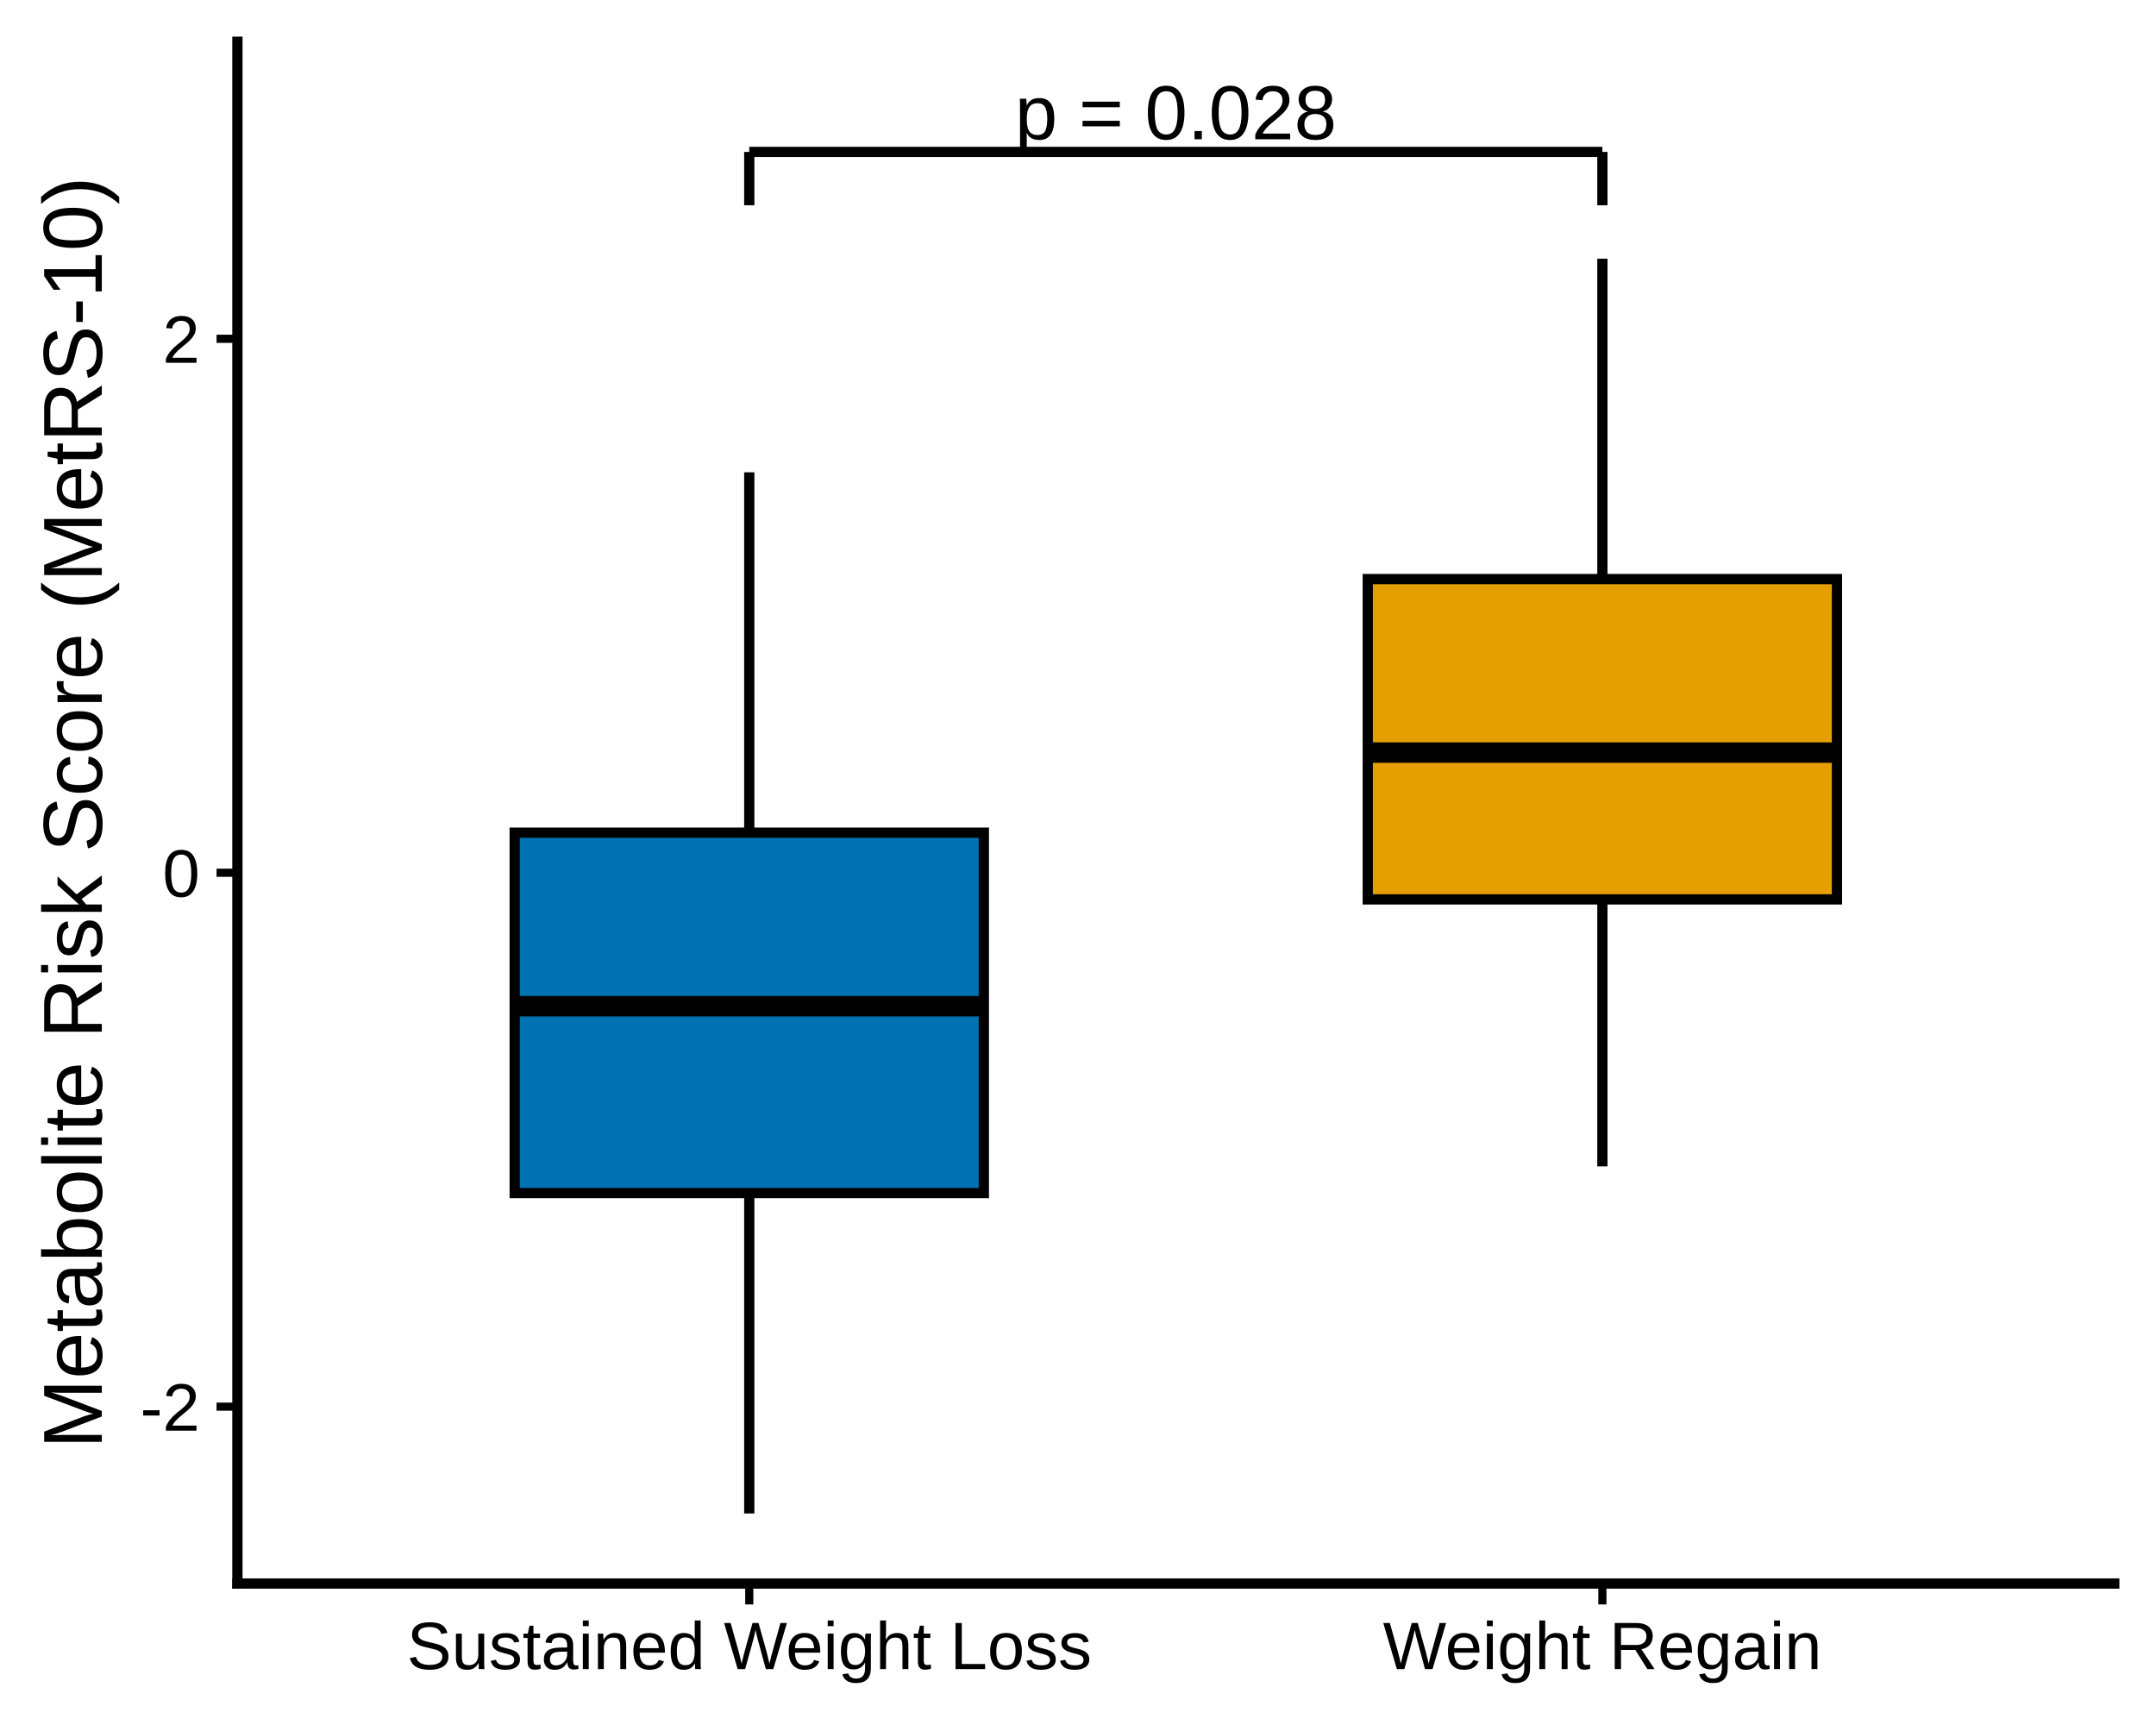
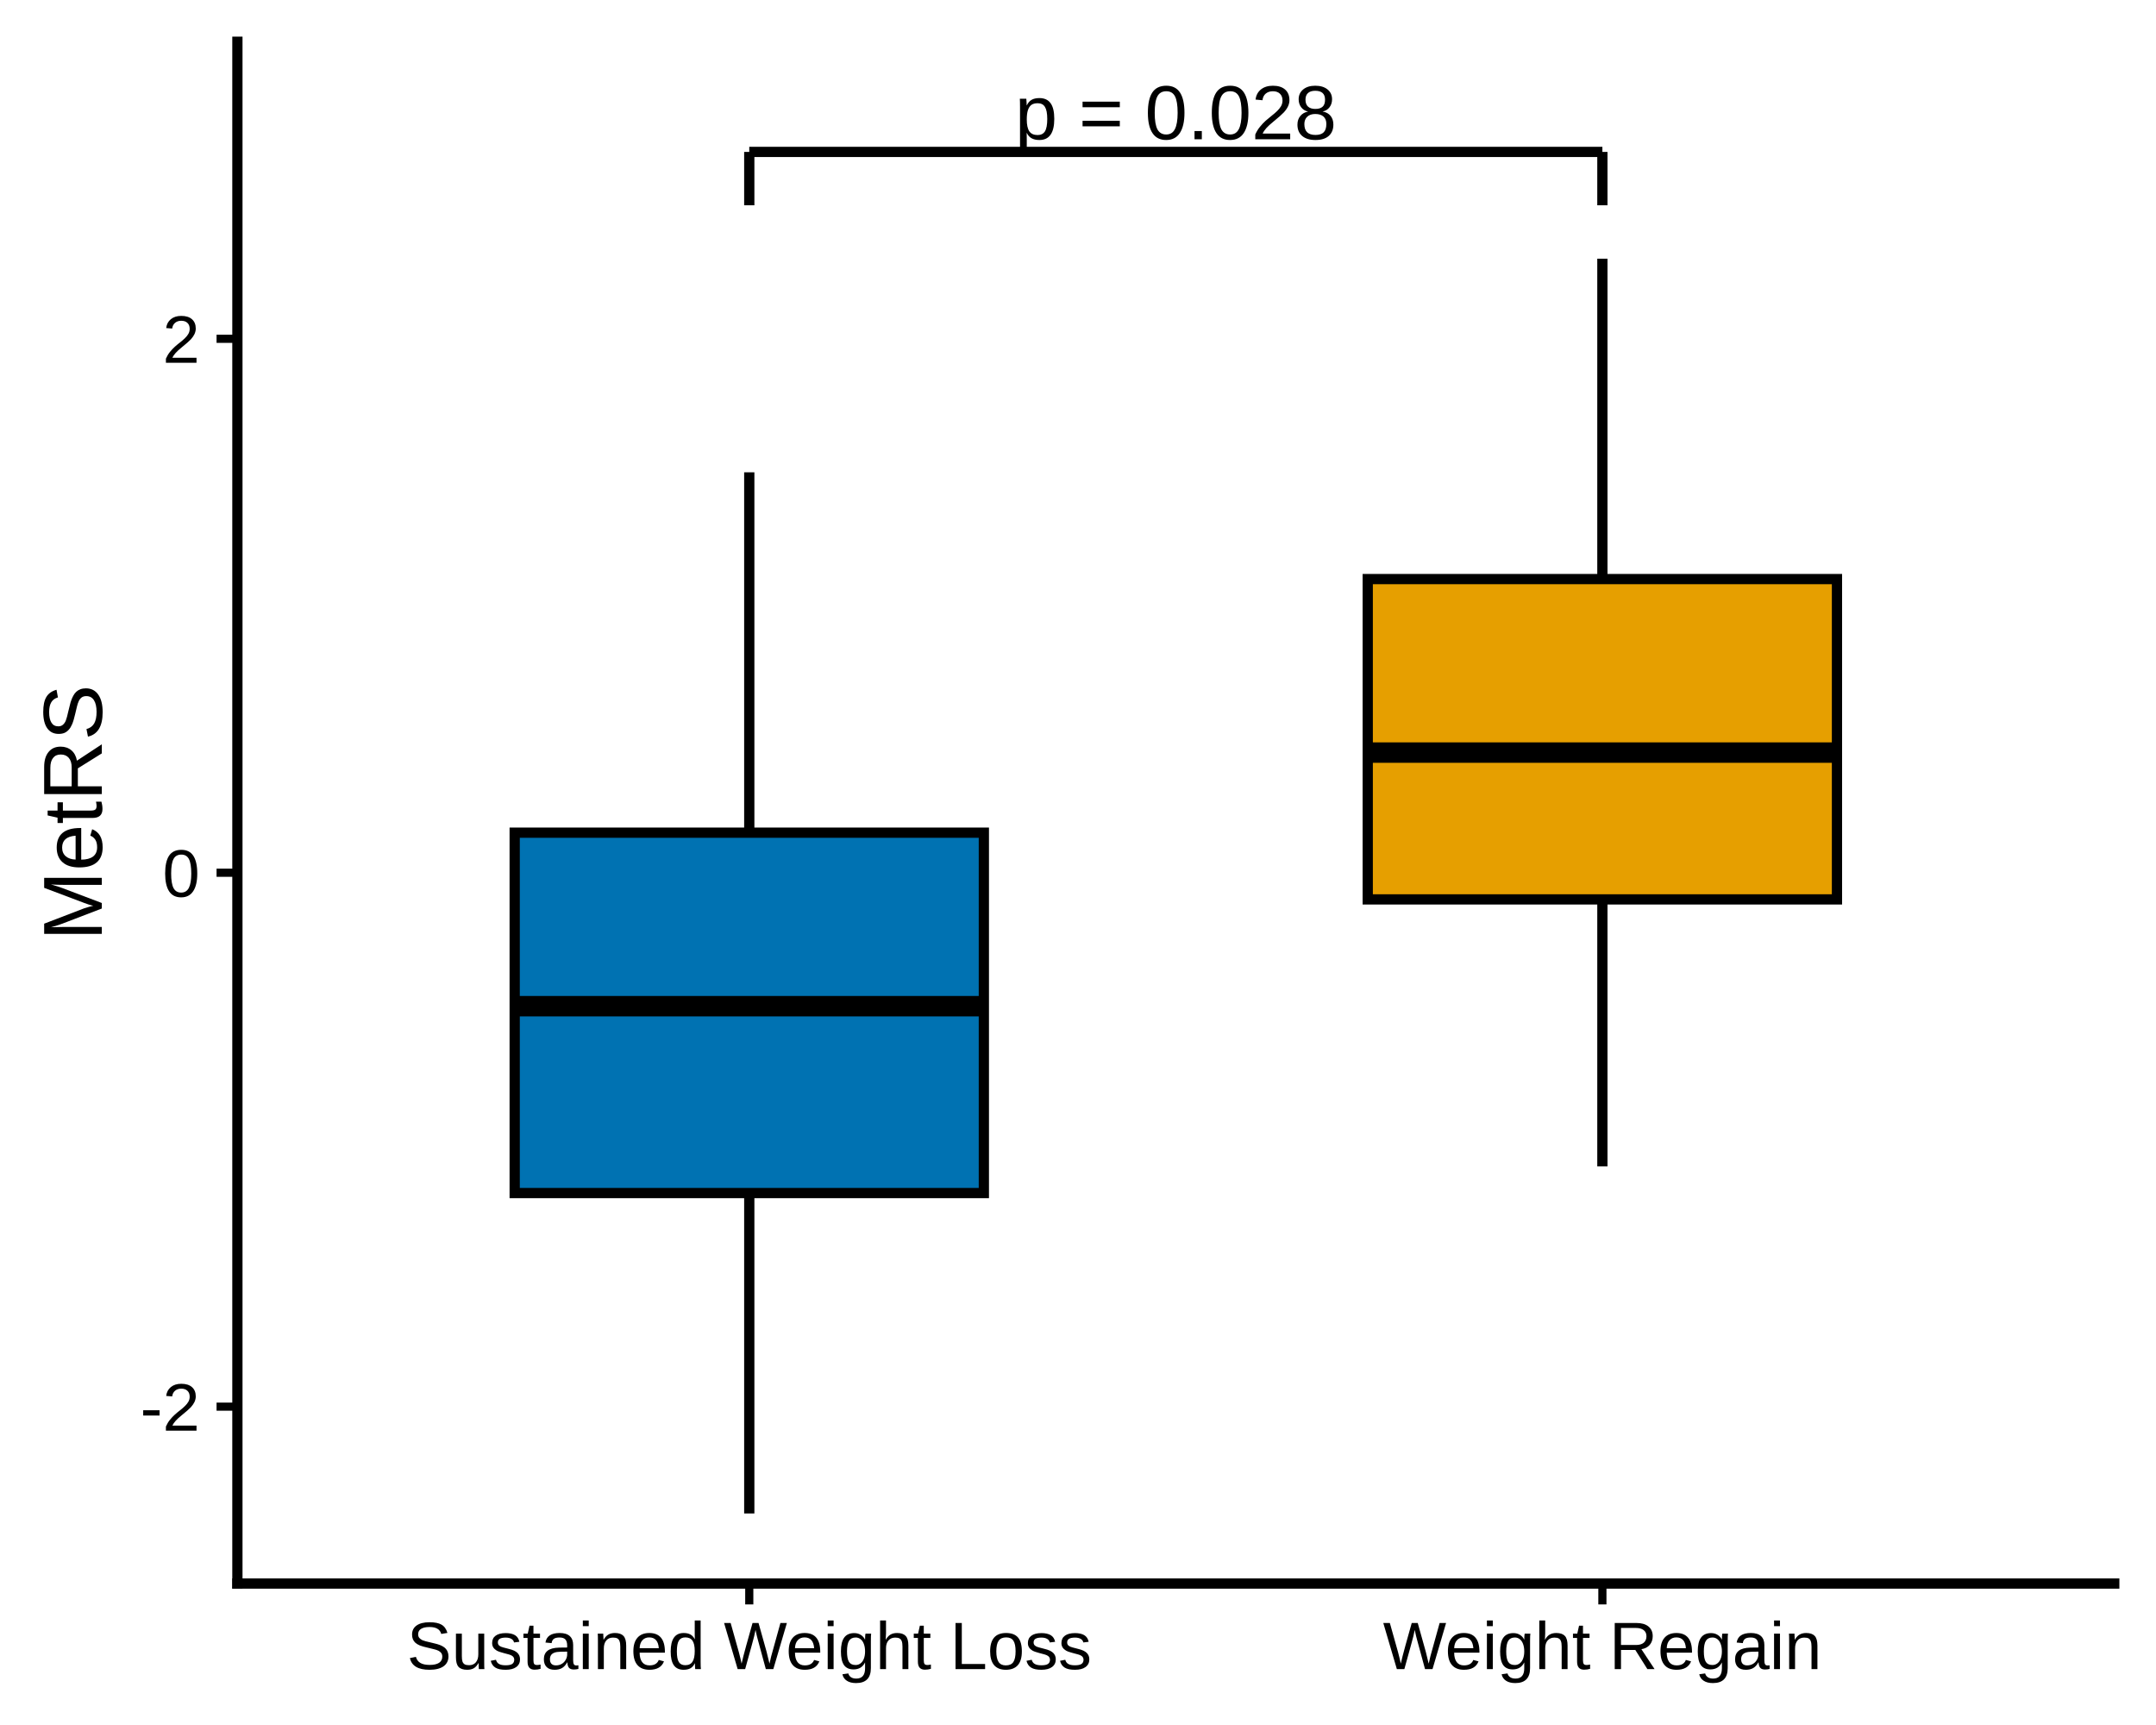
<svg xmlns="http://www.w3.org/2000/svg" width="360.00pt" height="288.00pt" viewBox="0 0 360.00 288.00">
  <g class="svglite">
    <defs>
      <style type="text/css">
    .svglite line, .svglite polyline, .svglite polygon, .svglite path, .svglite rect, .svglite circle {
      fill: none;
      stroke: #000000;
      stroke-linecap: round;
      stroke-linejoin: round;
      stroke-miterlimit: 10.00;
    }
    .svglite text {
      white-space: pre;
    }
    .svglite g.glyphgroup path {
      fill: inherit;
      stroke: none;
    }
  </style>
    </defs>
    <rect width="100%" height="100%" style="stroke: none; fill: #FFFFFF;" />
    <defs>
      <clipPath id="cpMC4wMHwzNjAuMDB8MC4wMHwyODguMDA=">
        <rect x="0.00" y="0.00" width="360.00" height="288.00" />
      </clipPath>
    </defs>
    <g clip-path="url(#cpMC4wMHwzNjAuMDB8MC4wMHwyODguMDA=)">
      <rect x="0.00" y="0.00" width="360.00" height="288.00" style="stroke-width: 1.36; stroke: #FFFFFF; fill: #FFFFFF;" />
    </g>
    <defs>
      <clipPath id="cpMzkuNjR8MzUzLjAzfDYuOTd8MjY0LjM4">
        <rect x="39.64" y="6.97" width="313.38" height="257.41" />
      </clipPath>
    </defs>
    <g clip-path="url(#cpMzkuNjR8MzUzLjAzfDYuOTd8MjY0LjM4)">
      <rect x="39.64" y="6.97" width="313.38" height="257.41" style="stroke-width: 1.36; stroke: none; fill: #FFFFFF;" />
      <line x1="125.11" y1="139.02" x2="125.11" y2="78.85" style="stroke-width: 1.71; stroke-linecap: butt;" />
      <line x1="125.11" y1="199.19" x2="125.11" y2="252.68" style="stroke-width: 1.71; stroke-linecap: butt;" />
      <polygon points="85.94,139.02 85.94,199.19 164.28,199.19 164.28,139.02 85.94,139.02 " style="stroke-width: 1.71; stroke-linecap: butt; stroke-linejoin: miter; fill: #0072B2;" />
      <line x1="85.94" y1="167.99" x2="164.28" y2="167.99" style="stroke-width: 3.41; stroke-linecap: butt; stroke-linejoin: miter;" />
      <line x1="267.56" y1="96.68" x2="267.56" y2="43.19" style="stroke-width: 1.71; stroke-linecap: butt;" />
      <line x1="267.56" y1="150.16" x2="267.56" y2="194.74" style="stroke-width: 1.71; stroke-linecap: butt;" />
      <polygon points="228.38,96.68 228.38,150.16 306.73,150.16 306.73,96.68 228.38,96.68 " style="stroke-width: 1.71; stroke-linecap: butt; stroke-linejoin: miter; fill: #E69F00;" />
      <line x1="228.38" y1="125.65" x2="306.73" y2="125.65" style="stroke-width: 3.41; stroke-linecap: butt; stroke-linejoin: miter;" />
      <line x1="125.11" y1="25.36" x2="267.56" y2="25.36" style="stroke-width: 1.71; stroke-linecap: butt;" />
      <line x1="125.11" y1="25.36" x2="125.11" y2="34.27" style="stroke-width: 1.71; stroke-linecap: butt;" />
      <line x1="267.56" y1="25.36" x2="267.56" y2="34.27" style="stroke-width: 1.71; stroke-linecap: butt;" />
      <text x="196.33" y="23.25" text-anchor="middle" style="font-size: 12.80px; font-family: &quot;Arial&quot;;" textLength="53.70px" lengthAdjust="spacingAndGlyphs">p = 0.028</text>
    </g>
    <g clip-path="url(#cpMC4wMHwzNjAuMDB8MC4wMHwyODguMDA=)">
      <polyline points="39.64,264.38 39.64,6.97 " style="stroke-width: 1.71; stroke-linecap: square;" />
      <text x="33.37" y="238.86" text-anchor="end" style="font-size: 11.20px; font-family: &quot;Arial&quot;;" textLength="9.94px" lengthAdjust="spacingAndGlyphs">-2</text>
      <text x="33.37" y="149.71" text-anchor="end" style="font-size: 11.20px; font-family: &quot;Arial&quot;;" textLength="6.22px" lengthAdjust="spacingAndGlyphs">0</text>
      <text x="33.37" y="60.57" text-anchor="end" style="font-size: 11.20px; font-family: &quot;Arial&quot;;" textLength="6.22px" lengthAdjust="spacingAndGlyphs">2</text>
      <polyline points="36.16,234.85 39.64,234.85 " style="stroke-width: 1.36; stroke-linecap: butt;" />
      <polyline points="36.16,145.71 39.64,145.71 " style="stroke-width: 1.36; stroke-linecap: butt;" />
      <polyline points="36.16,56.56 39.64,56.56 " style="stroke-width: 1.36; stroke-linecap: butt;" />
      <polyline points="39.64,264.38 353.03,264.38 " style="stroke-width: 1.71; stroke-linecap: square;" />
      <polyline points="125.11,267.87 125.11,264.38 " style="stroke-width: 1.36; stroke-linecap: butt;" />
      <polyline points="267.56,267.87 267.56,264.38 " style="stroke-width: 1.36; stroke-linecap: butt;" />
      <text x="125.11" y="278.67" text-anchor="middle" style="font-size: 11.20px; font-family: &quot;Arial&quot;;" textLength="114.20px" lengthAdjust="spacingAndGlyphs">Sustained Weight Loss</text>
      <text x="267.56" y="278.67" text-anchor="middle" style="font-size: 11.20px; font-family: &quot;Arial&quot;;" textLength="73.16px" lengthAdjust="spacingAndGlyphs">Weight Regain</text>
-       <text transform="translate(17.00,135.68) rotate(-90)" text-anchor="middle" style="font-size: 14.00px; font-family: &quot;Arial&quot;;" textLength="212.33px" lengthAdjust="spacingAndGlyphs">Metabolite Risk Score (MetRS-10)</text>
+       <text transform="translate(17.00,135.68) rotate(-90)" text-anchor="middle" style="font-size: 14.00px; font-family: &quot;Arial&quot;;" textLength="42.78px" lengthAdjust="spacingAndGlyphs">MetRS</text>
    </g>
  </g>
</svg>
